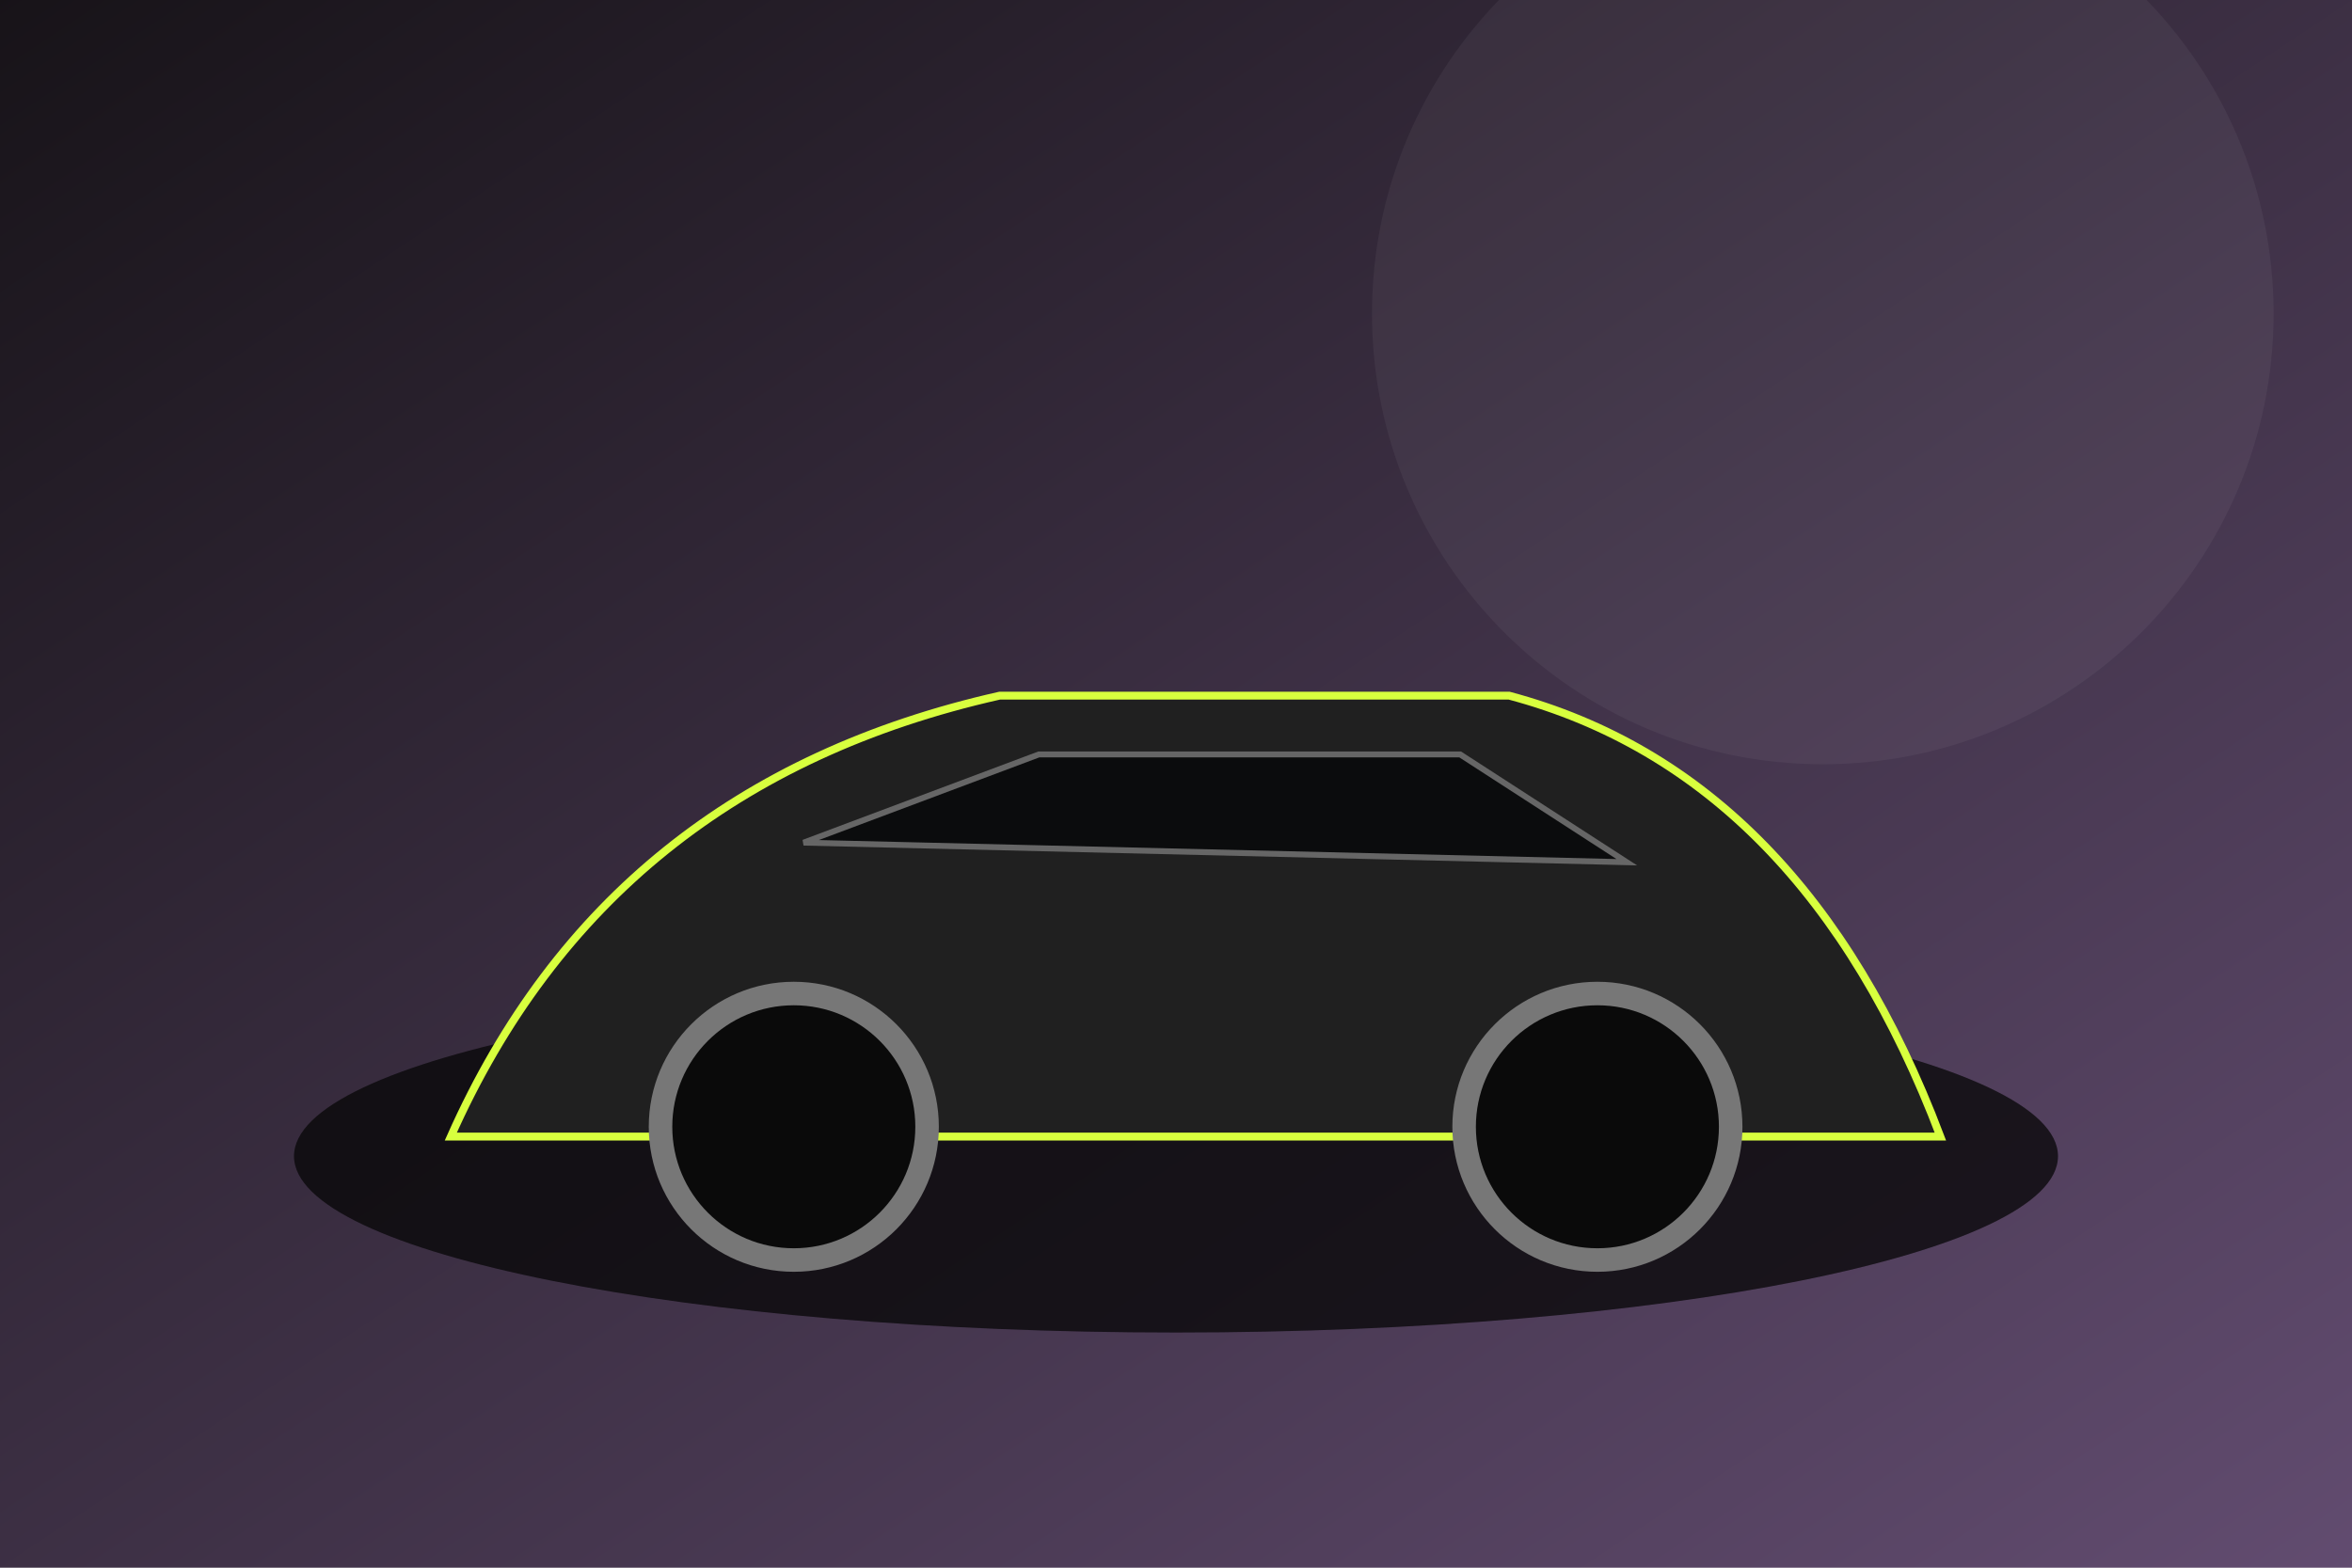
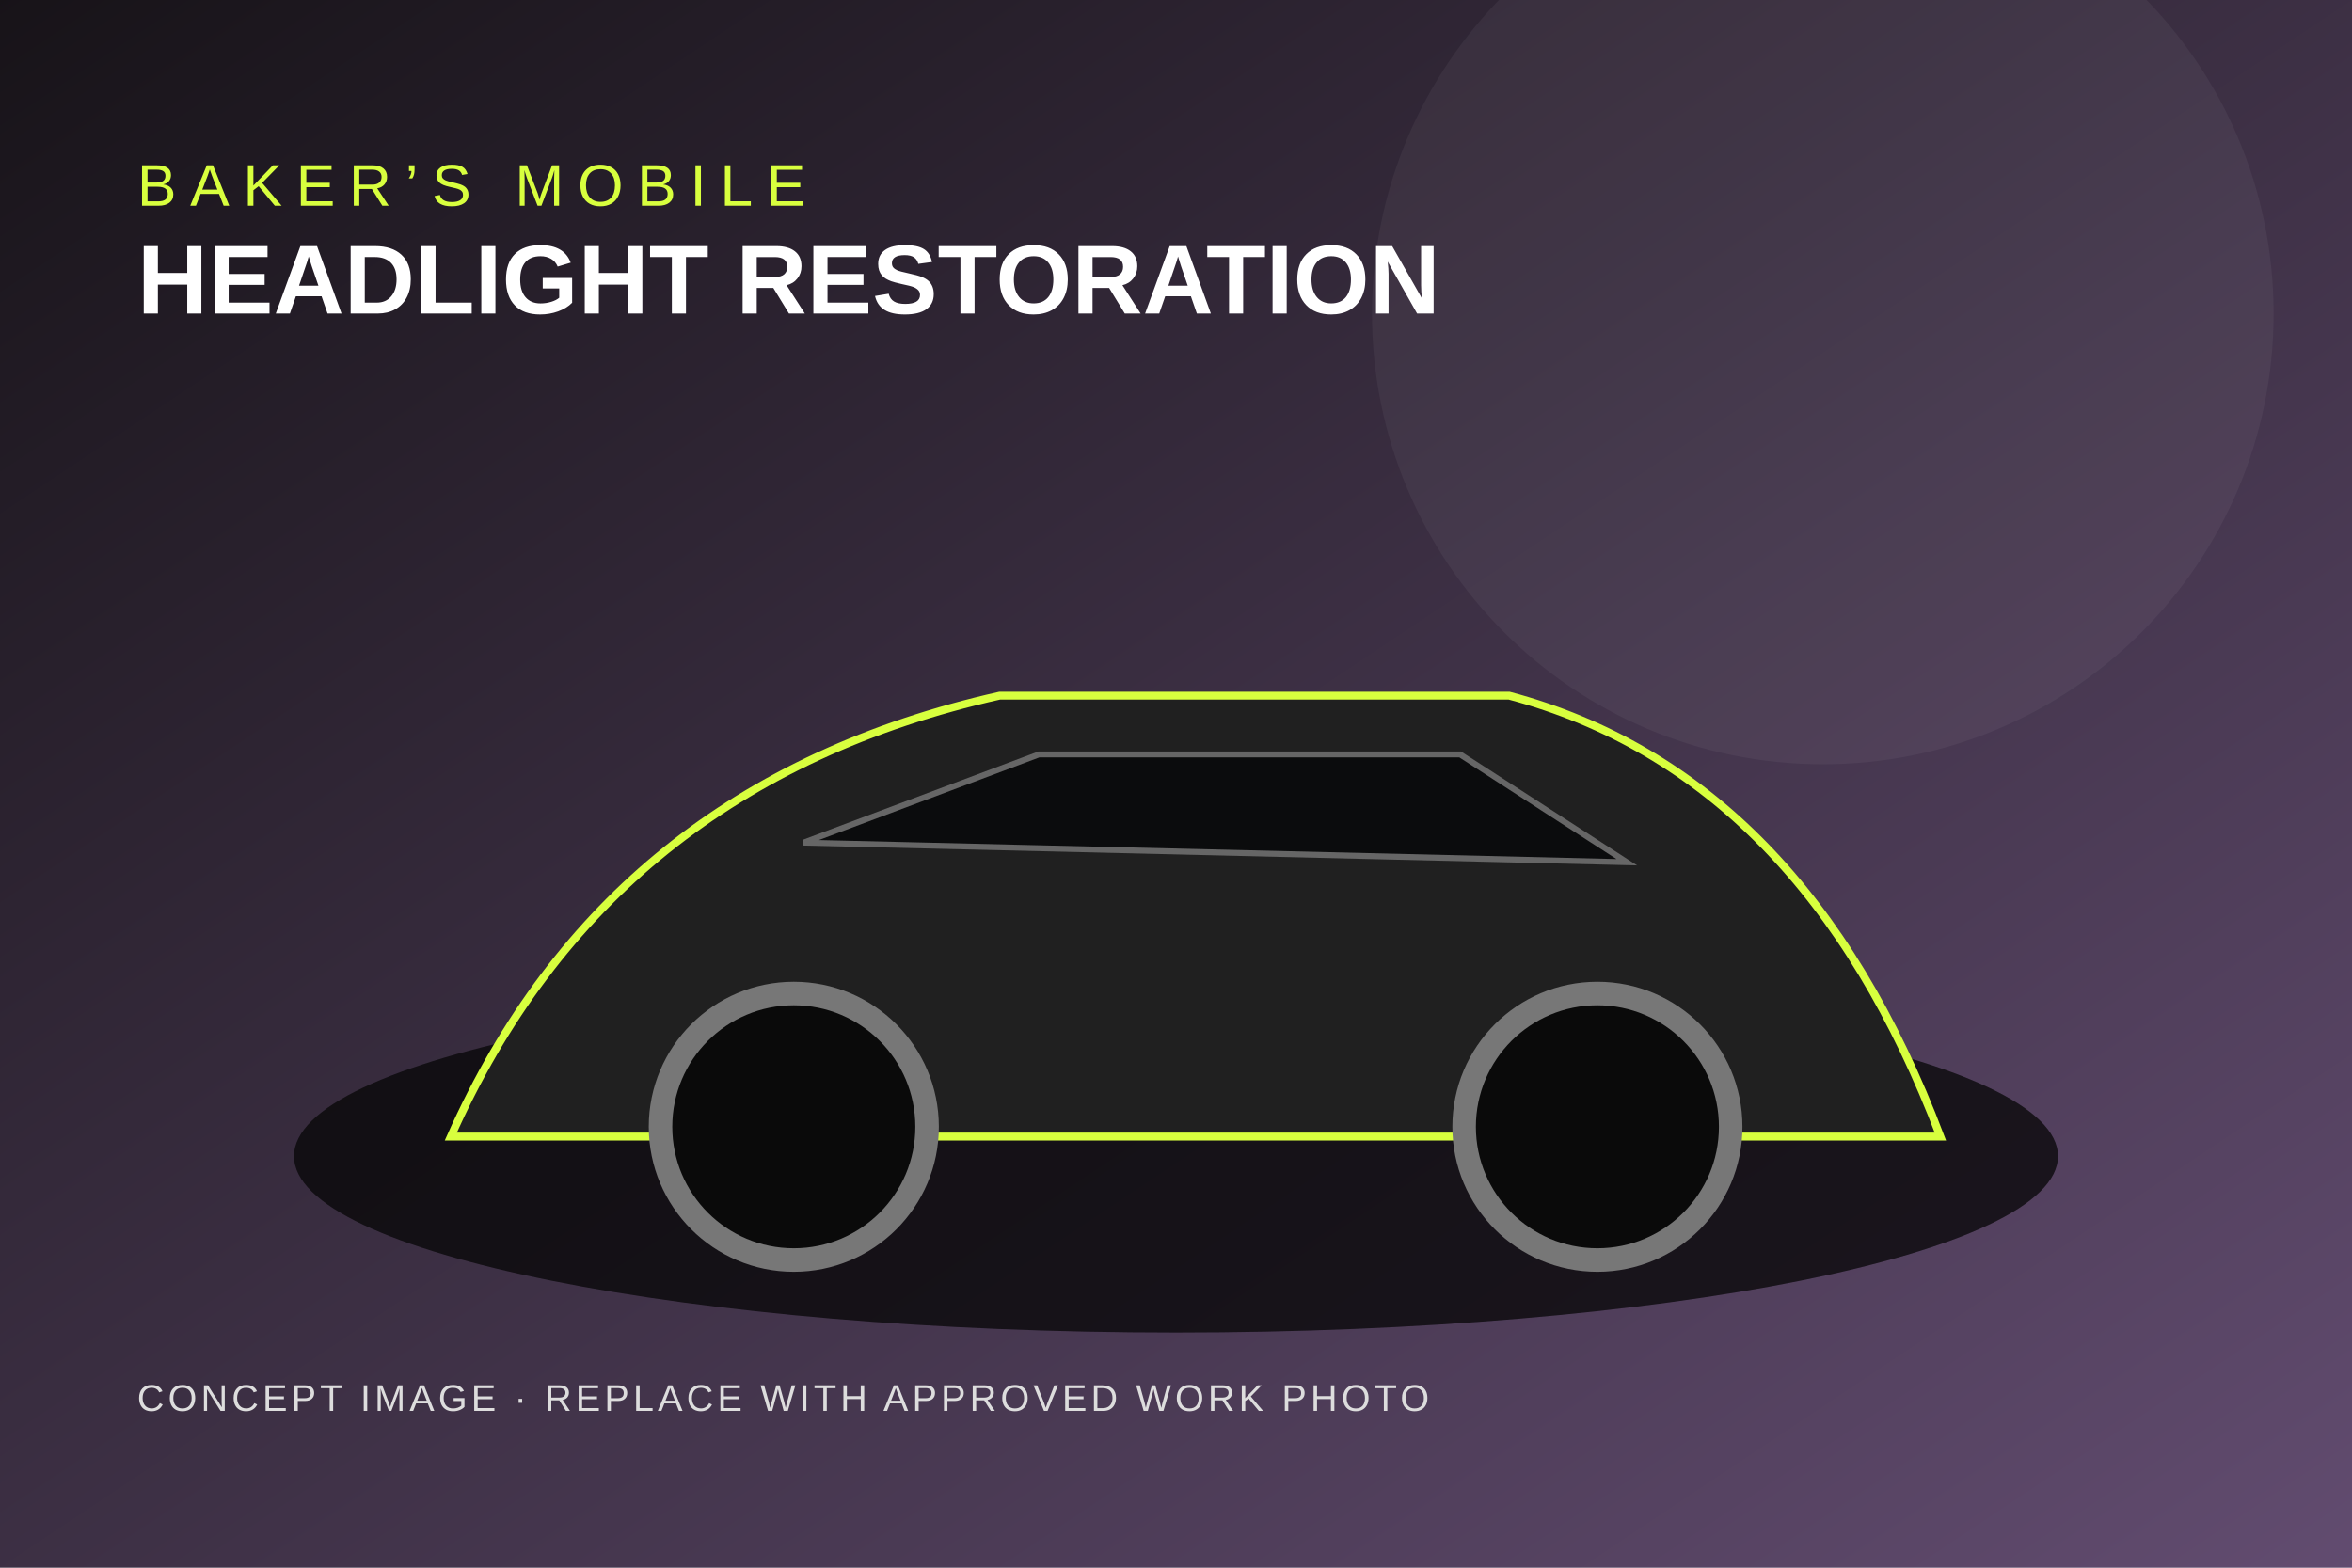
<svg xmlns="http://www.w3.org/2000/svg" viewBox="0 0 1200 800">
  <defs>
    <linearGradient id="g" x1="0" y1="0" x2="1" y2="1">
      <stop stop-color="#171318" />
      <stop offset="1" stop-color="#624c70" />
    </linearGradient>
  </defs>
  <rect width="1200" height="800" fill="url(#g)" />
  <circle cx="930" cy="160" r="230" fill="rgba(255,255,255,.05)" />
  <ellipse cx="600" cy="590" rx="450" ry="90" fill="#050505" opacity=".75" />
  <path d="M230 580 Q310 400 510 355 L770 355 Q920 395 990 580 Z" fill="#202020" stroke="#d8ff3e" stroke-width="4" />
  <path d="M410 430 L530 385 L745 385 L830 440 Z" fill="#0b0c0d" stroke="#666" stroke-width="3" />
  <circle cx="405" cy="575" r="68" fill="#0a0a0a" stroke="#777" stroke-width="12" />
  <circle cx="815" cy="575" r="68" fill="#0a0a0a" stroke="#777" stroke-width="12" />
+   <text x="70" y="105" fill="#d8ff3e" font-family="Arial" font-size="30" letter-spacing="7">BAKER’S MOBILE</text>
+   <text x="70" y="160" fill="white" font-family="Arial" font-size="50" font-weight="700">HEADLIGHT RESTORATION</text>
+   <text x="70" y="720" fill="#ddd" font-family="Arial" font-size="19" letter-spacing="2">CONCEPT IMAGE · REPLACE WITH APPROVED WORK PHOTO</text>
</svg>
